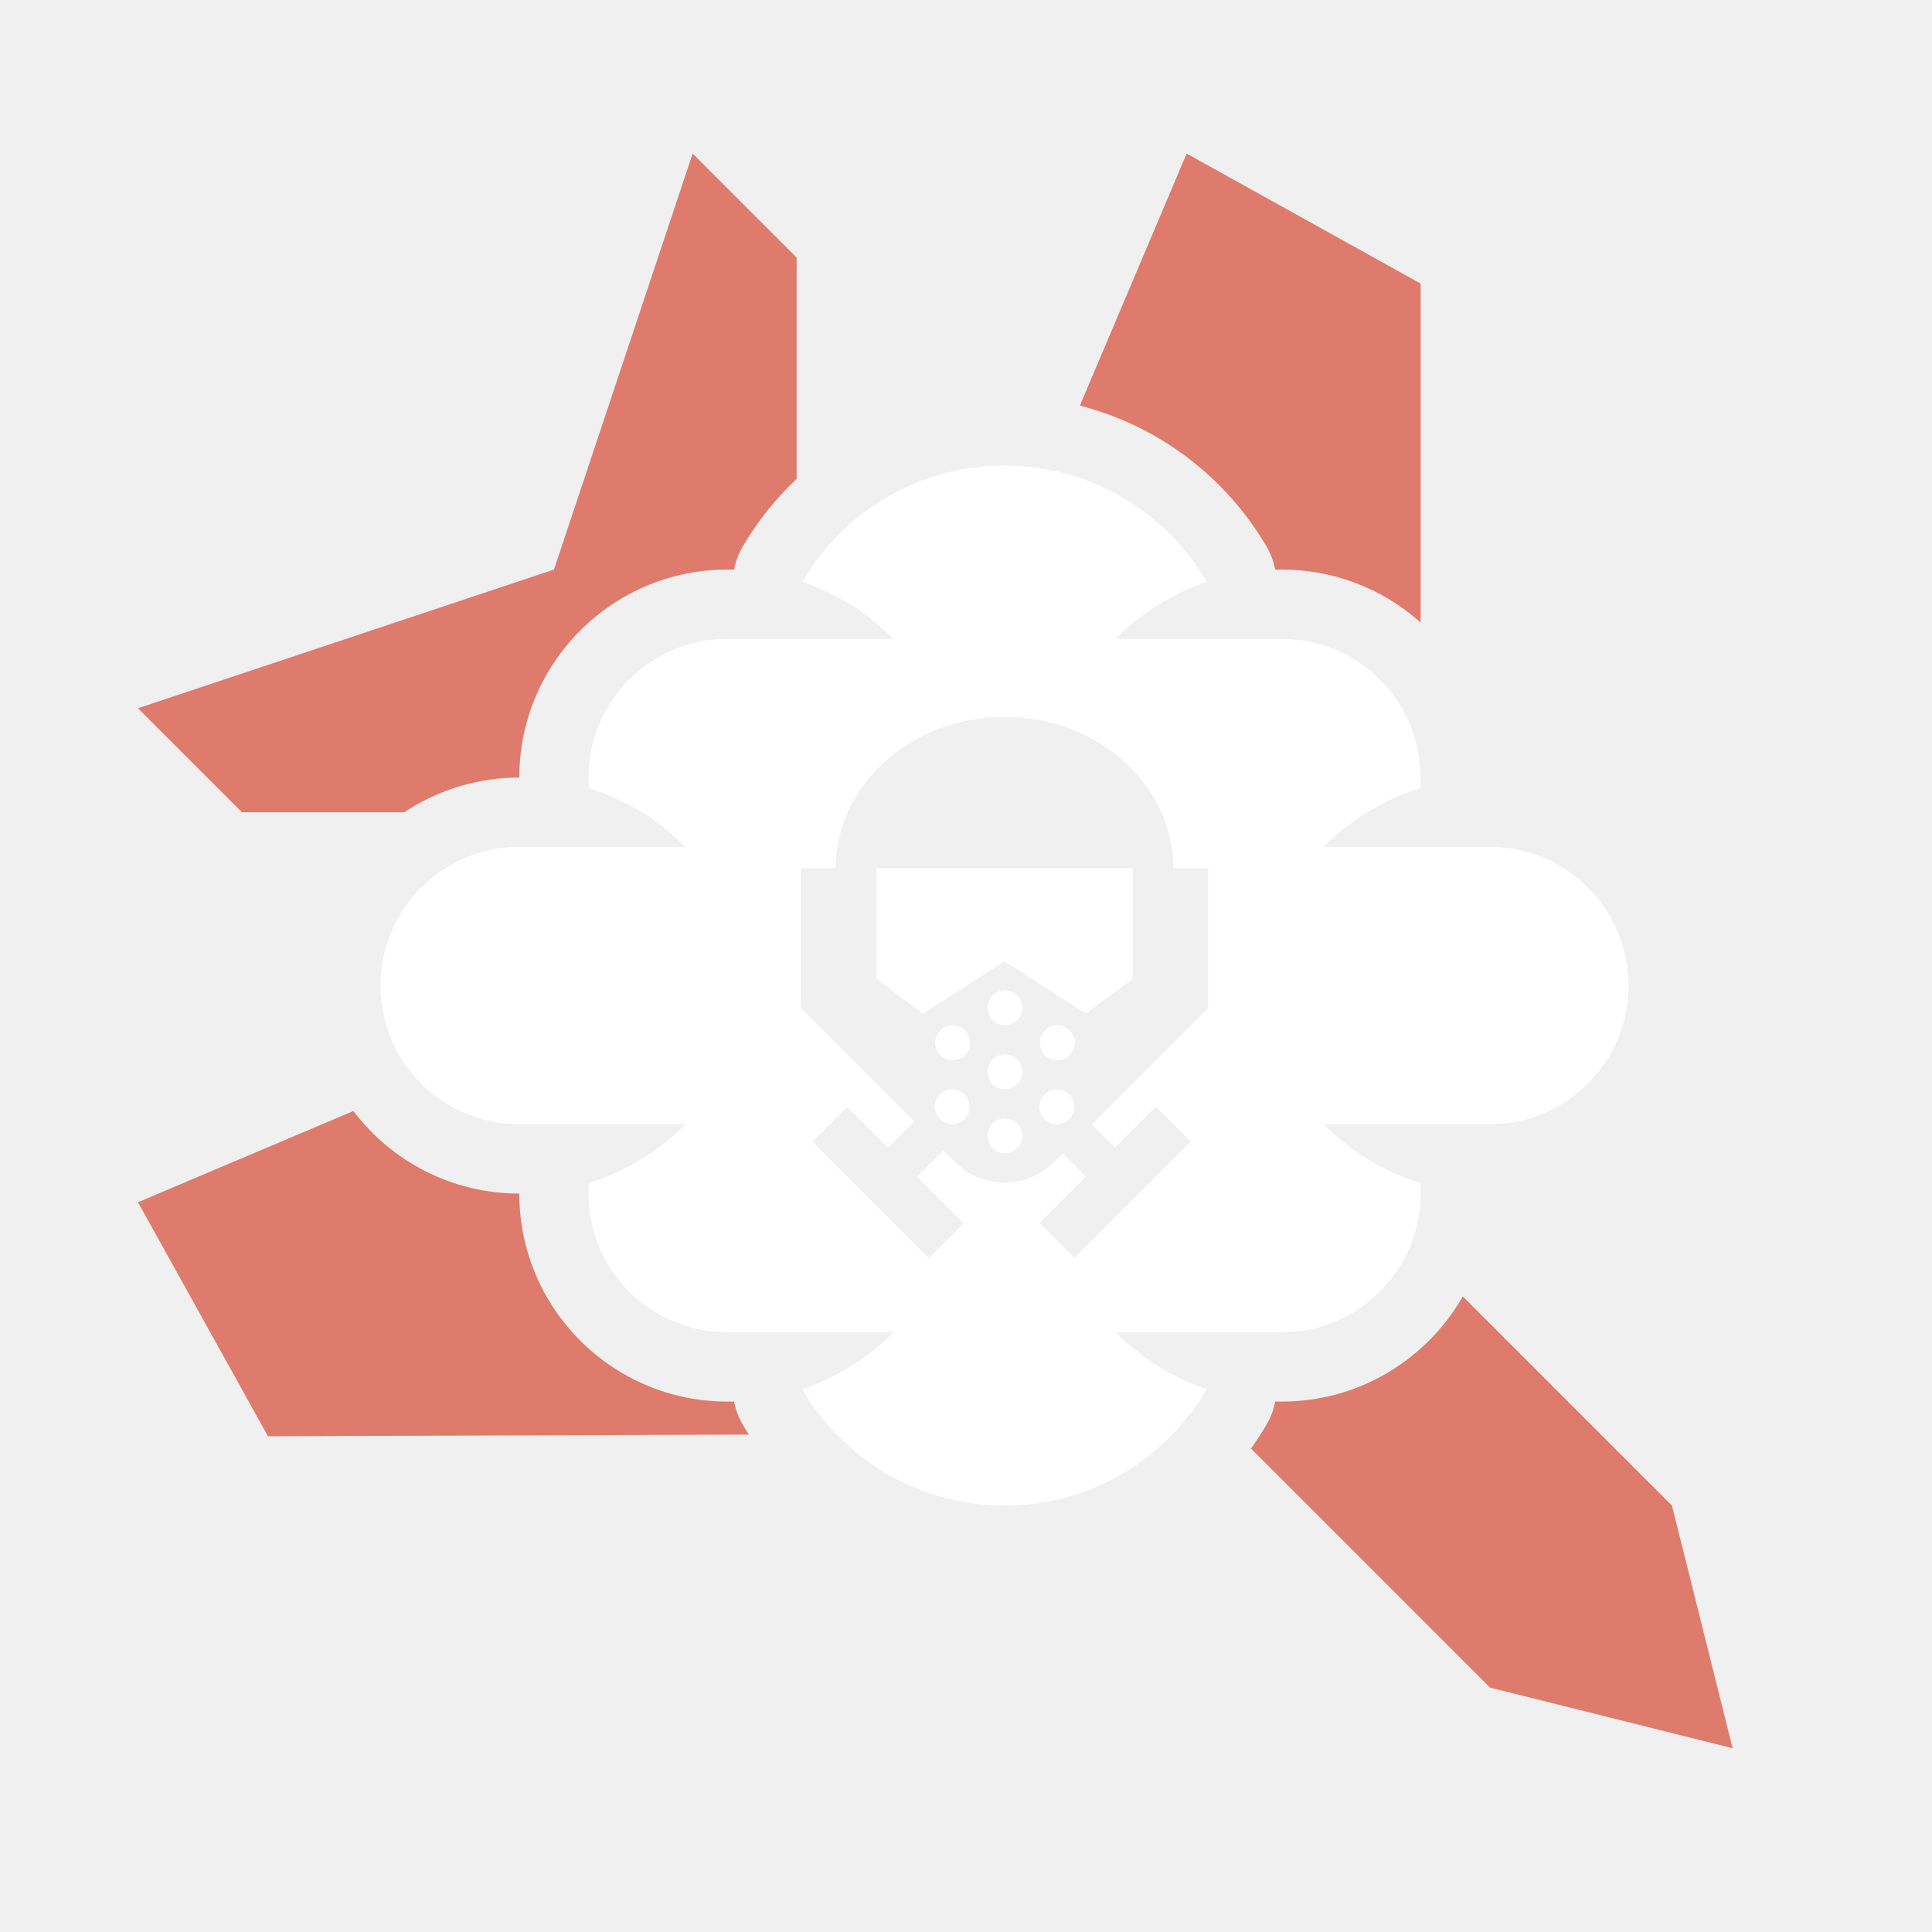
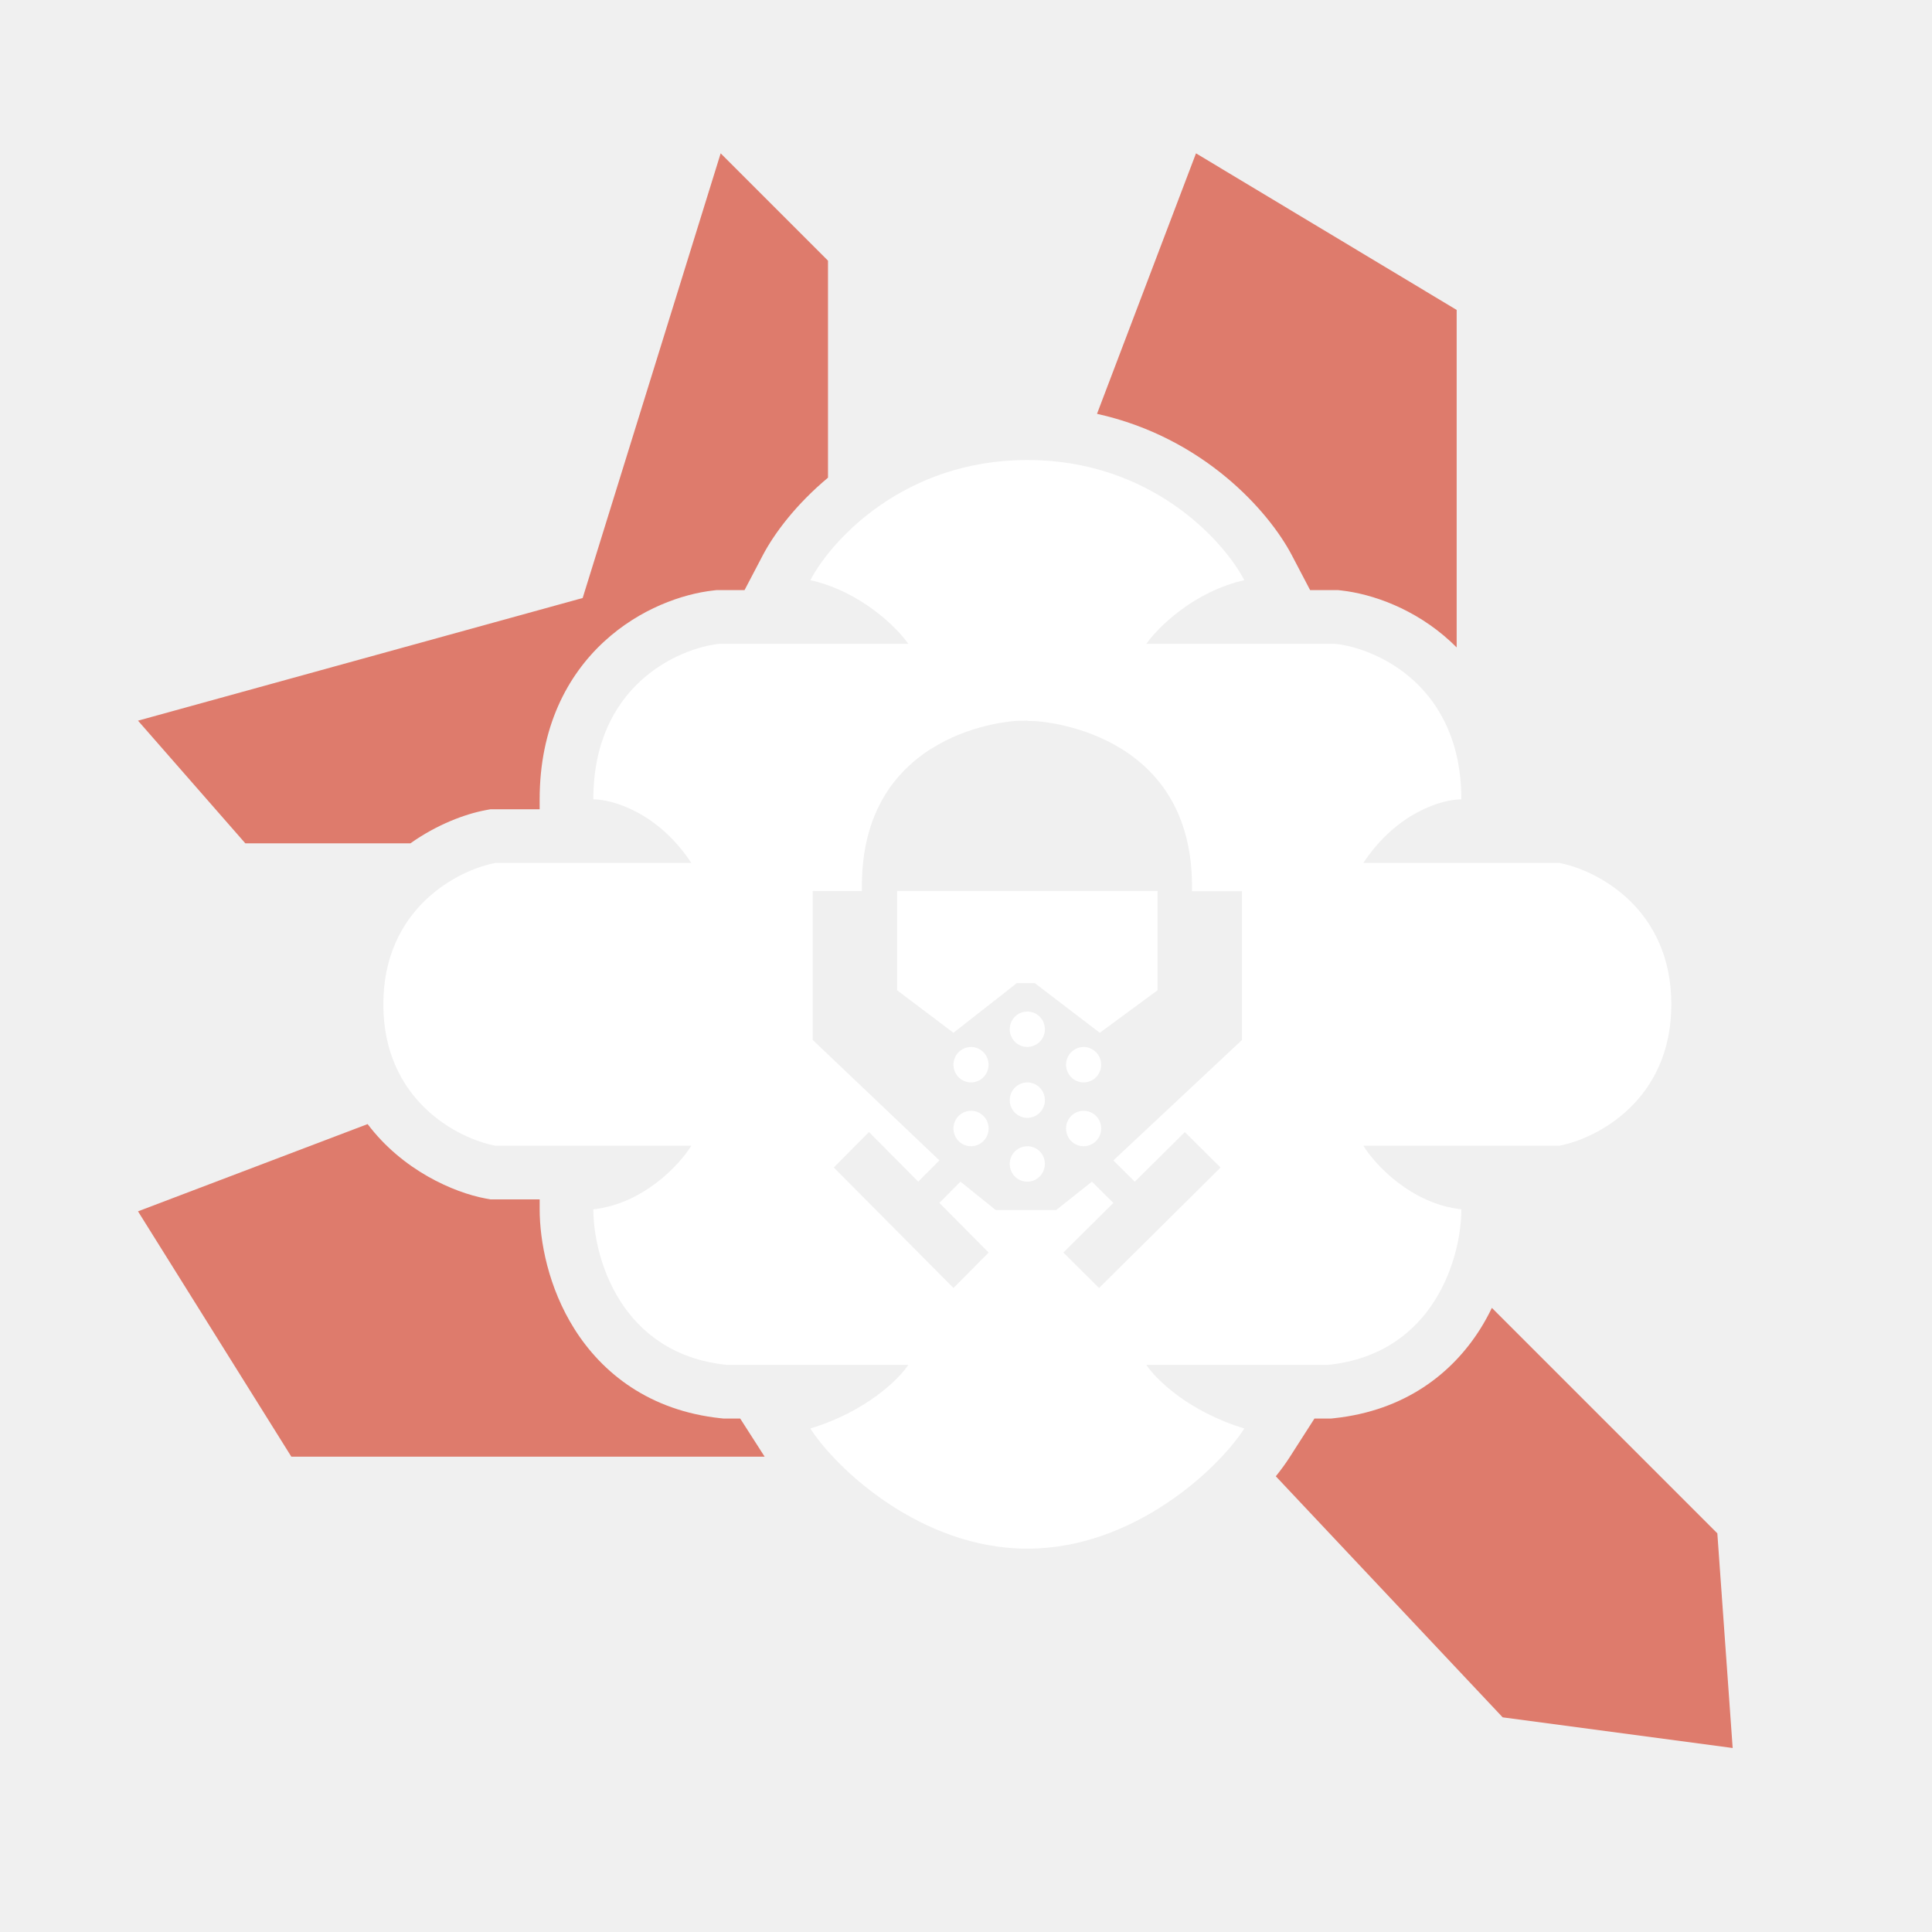
- <svg xmlns="http://www.w3.org/2000/svg" fill-rule="evenodd" viewBox="0 0 126 126">
-   <g transform="scale(0.565217) translate(-296.08 -324.28)">
-     <path d="M342.736 418H324l-12-12 48-16 16-48 12 12v25.532a35.1 35.1 0 0 0-6.247 7.858 8 8 0 0 0-.963 2.61H380c-13.246 0-24 10.754-24 24a23.9 23.9 0 0 0-13.264 4m77.945-46.914L433 342l27 15v39.117A23.9 23.9 0 0 0 444 390h-.79a8 8 0 0 0-.963-2.61c-4.658-7.984-12.389-13.959-21.566-16.304m44.182 102.777L489 498l7 28-28-7-27.579-27.579a35 35 0 0 0 1.826-2.811 8 8 0 0 0 .963-2.61h.79c8.932 0 16.731-4.89 20.863-12.137m-82.38 15.944L327 490l-15-27 24.858-10.528C341.242 458.259 348.187 462 356 462c0 13.246 10.754 24 24 24h.79c.164.909.486 1.793.963 2.61q.353.606.73 1.197" fill="#de7b6c" />
-     <path d="M2719.359 437.111h-14.915c-6.868 0-12.444-5.576-12.444-12.444s5.576-12.445 12.444-12.445h14.915a21 21 0 0 0-8.657-5.272q-.035-.47-.035-.95c0-6.868 5.576-12.444 12.444-12.444h14.915a21 21 0 0 0-8.178-5.117C2733.49 382.198 2740.259 378 2748 378s14.51 4.198 18.152 10.439a21 21 0 0 0-8.178 5.117h14.915c6.868 0 12.444 5.576 12.444 12.444q0 .48-.035.95a21 21 0 0 0-8.657 5.272h14.915c6.868 0 12.444 5.576 12.444 12.445 0 6.868-5.576 12.444-12.444 12.444h-14.915a21 21 0 0 0 8.657 5.273q.035.47.035.949c0 6.869-5.576 12.445-12.444 12.445h-14.915a21 21 0 0 0 8.178 5.116c-3.642 6.242-10.411 10.439-18.152 10.439s-14.51-4.197-18.152-10.439a21 21 0 0 0 8.178-5.116h-14.915c-6.868 0-12.444-5.576-12.444-12.445q0-.479.035-.949a21 21 0 0 0 8.657-5.273m20.547-.261-2.35 2.35-3.656-3.656-3.133 3.134 10.444 10.444 3.133-3.133-4.177-4.178 2.35-2.35 1.052 1.052a6.265 6.265 0 0 0 8.862 0l.791-.791 2.089 2.089-4.178 4.178 3.134 3.133 10.444-10.444-3.133-3.134-3.656 3.656-2.089-2.089 10.445-10.444v-12.534h-3.134c0-7.493-6.786-13.577-15.144-13.577s-15.144 6.084-15.144 13.577h-3.134v12.534zM2748 425.1a1.568 1.568 0 1 1-.001 3.135 1.568 1.568 0 0 1 .001-3.135m-4.7 8.878a1.567 1.567 0 1 1 0 3.135 1.567 1.567 0 0 1 0-3.135m4.7-3.134a1.568 1.568 0 1 1-.001 3.135 1.568 1.568 0 0 1 .001-3.135m4.7-2.611a1.568 1.568 0 1 1-.001 3.135 1.568 1.568 0 0 1 .001-3.135m6.789-14.1v9.923l-4.178 3.133-7.311-4.7-7.311 4.7-4.178-3.133v-9.923zM2748 436.589a1.568 1.568 0 1 1-.001 3.135 1.568 1.568 0 0 1 .001-3.135m4.7-2.611a1.567 1.567 0 1 1 0 3.135 1.567 1.567 0 0 1 0-3.135m-9.4-5.745a1.568 1.568 0 1 1-.001 3.135 1.568 1.568 0 0 1 .001-3.135" fill="#ffffff" transform="translate(-3121.143 -108) scale(1.28571)" />
-   </g>
+ <svg xmlns="http://www.w3.org/2000/svg" fill="none" viewBox="0 0 126 126">
+   <path d="m112 100 1 14-15-2-14.795-15.72c.345-.43.646-.841.895-1.23l1.626-2.537h1.09l.184-.02c4.65-.494 7.721-2.946 9.528-5.806.289-.457.542-.923.768-1.391zM23.975 73.31c2.281 3.022 5.617 4.46 7.678 4.85l.323.06h3.22v.65c0 2.066.556 5.095 2.276 7.816C39.279 89.547 42.35 92 47 92.494l.184.02h1.09L49.868 95H19L9 79zM54 17v14.153c-2.086 1.74-3.506 3.637-4.252 5.06l-1.192 2.274h-1.838l-.196.022c-2.011.226-4.788 1.182-7.115 3.323-2.437 2.243-4.212 5.638-4.212 10.298v.65h-3.22l-.322.06c-1.313.248-3.142.923-4.888 2.16H16l-7-8 29-8 9-29zM95 20.213v22.01q-.2-.2-.407-.391c-2.327-2.14-5.104-3.097-7.115-3.323l-.196-.022h-1.838l-1.192-2.274c-1.507-2.875-5.765-7.686-12.708-9.224L78 10z" fill="#de7b6c" />
+   <path d="M67 30c8.035 0 12.783 5.225 14.152 7.838-3.287.738-5.63 3.073-6.391 4.15h12.326c2.739.307 8.218 2.765 8.218 10.142-1.218 0-4.2.83-6.392 4.15h12.782c2.435.46 7.305 2.95 7.305 9.22s-4.87 8.76-7.305 9.22H88.913c.761 1.23 3.105 3.781 6.392 4.15 0 3.074-1.735 9.405-8.674 10.143H74.76c.608.922 2.74 3.043 6.391 4.15C79.478 95.774 73.94 101 67 101c-6.94 0-12.478-5.225-14.152-7.838 3.652-1.106 5.783-3.227 6.391-4.15H47.37c-6.939-.737-8.674-7.068-8.674-10.142 3.287-.369 5.631-2.92 6.392-4.15H32.305C29.87 74.26 25 71.77 25 65.5s4.87-8.76 7.305-9.22h12.782c-2.191-3.32-5.174-4.15-6.392-4.15 0-7.377 5.479-9.835 8.218-10.143H59.24c-.76-1.076-3.104-3.411-6.391-4.15C54.218 35.226 58.965 30 67 30m-.689 17.013s-10.31.431-10.098 11.096c-1.303.014-3.21 0-3.213 0v9.71l8.265 7.859-1.38 1.386-3.213-3.236-2.295 2.312 7.806 7.859 2.295-2.311-3.213-3.237 1.374-1.387 2.296 1.85h3.948l2.33-1.85 1.398 1.387-3.262 3.237L71.679 84l7.923-7.857-2.33-2.312-3.263 3.236-1.399-1.386L81 67.824V58.12c-.002 0-1.94.014-3.263 0 .214-10.635-10.195-11.09-10.253-11.092l-.47-.008V47zm.913 27.762a1.14 1.14 0 0 1 .9.909 1.16 1.16 0 0 1-.487 1.185 1.14 1.14 0 0 1-1.698-.518 1.163 1.163 0 0 1 .622-1.51c.21-.087.44-.11.663-.066m-3.672-2.311c.222.044.426.155.587.316a1.16 1.16 0 0 1-.174 1.778 1.14 1.14 0 0 1-1.697-.519 1.16 1.16 0 0 1 .622-1.51c.21-.087.44-.11.662-.065m7.343 0a1.15 1.15 0 0 1 .902.908 1.16 1.16 0 0 1-.488 1.186 1.14 1.14 0 0 1-1.698-.519 1.163 1.163 0 0 1 .622-1.51c.21-.087.44-.11.662-.065m-3.672-1.85a1.15 1.15 0 0 1 .901.908 1.16 1.16 0 0 1-.487 1.187 1.14 1.14 0 0 1-1.448-.144 1.16 1.16 0 0 1-.336-.817 1.151 1.151 0 0 1 1.37-1.134m-3.671-2.311a1.16 1.16 0 0 1 .413 2.095 1.14 1.14 0 0 1-1.448-.145 1.16 1.16 0 0 1 .372-1.884c.21-.087.44-.11.663-.066m7.343 0a1.16 1.16 0 0 1 .413 2.095 1.14 1.14 0 0 1-1.448-.145 1.16 1.16 0 0 1 .372-1.884c.21-.087.441-.11.663-.066m-3.671-2.312a1.145 1.145 0 0 1 .9.907A1.156 1.156 0 0 1 67 68.28a1.14 1.14 0 0 1-1.06-.714 1.16 1.16 0 0 1 .62-1.51c.21-.087.441-.11.664-.065m8.267-7.882v6.473l-3.765 2.774-4.236-3.237h-1.178l-4.131 3.237-3.673-2.774v-6.473z" fill="#fff" />
</svg>
